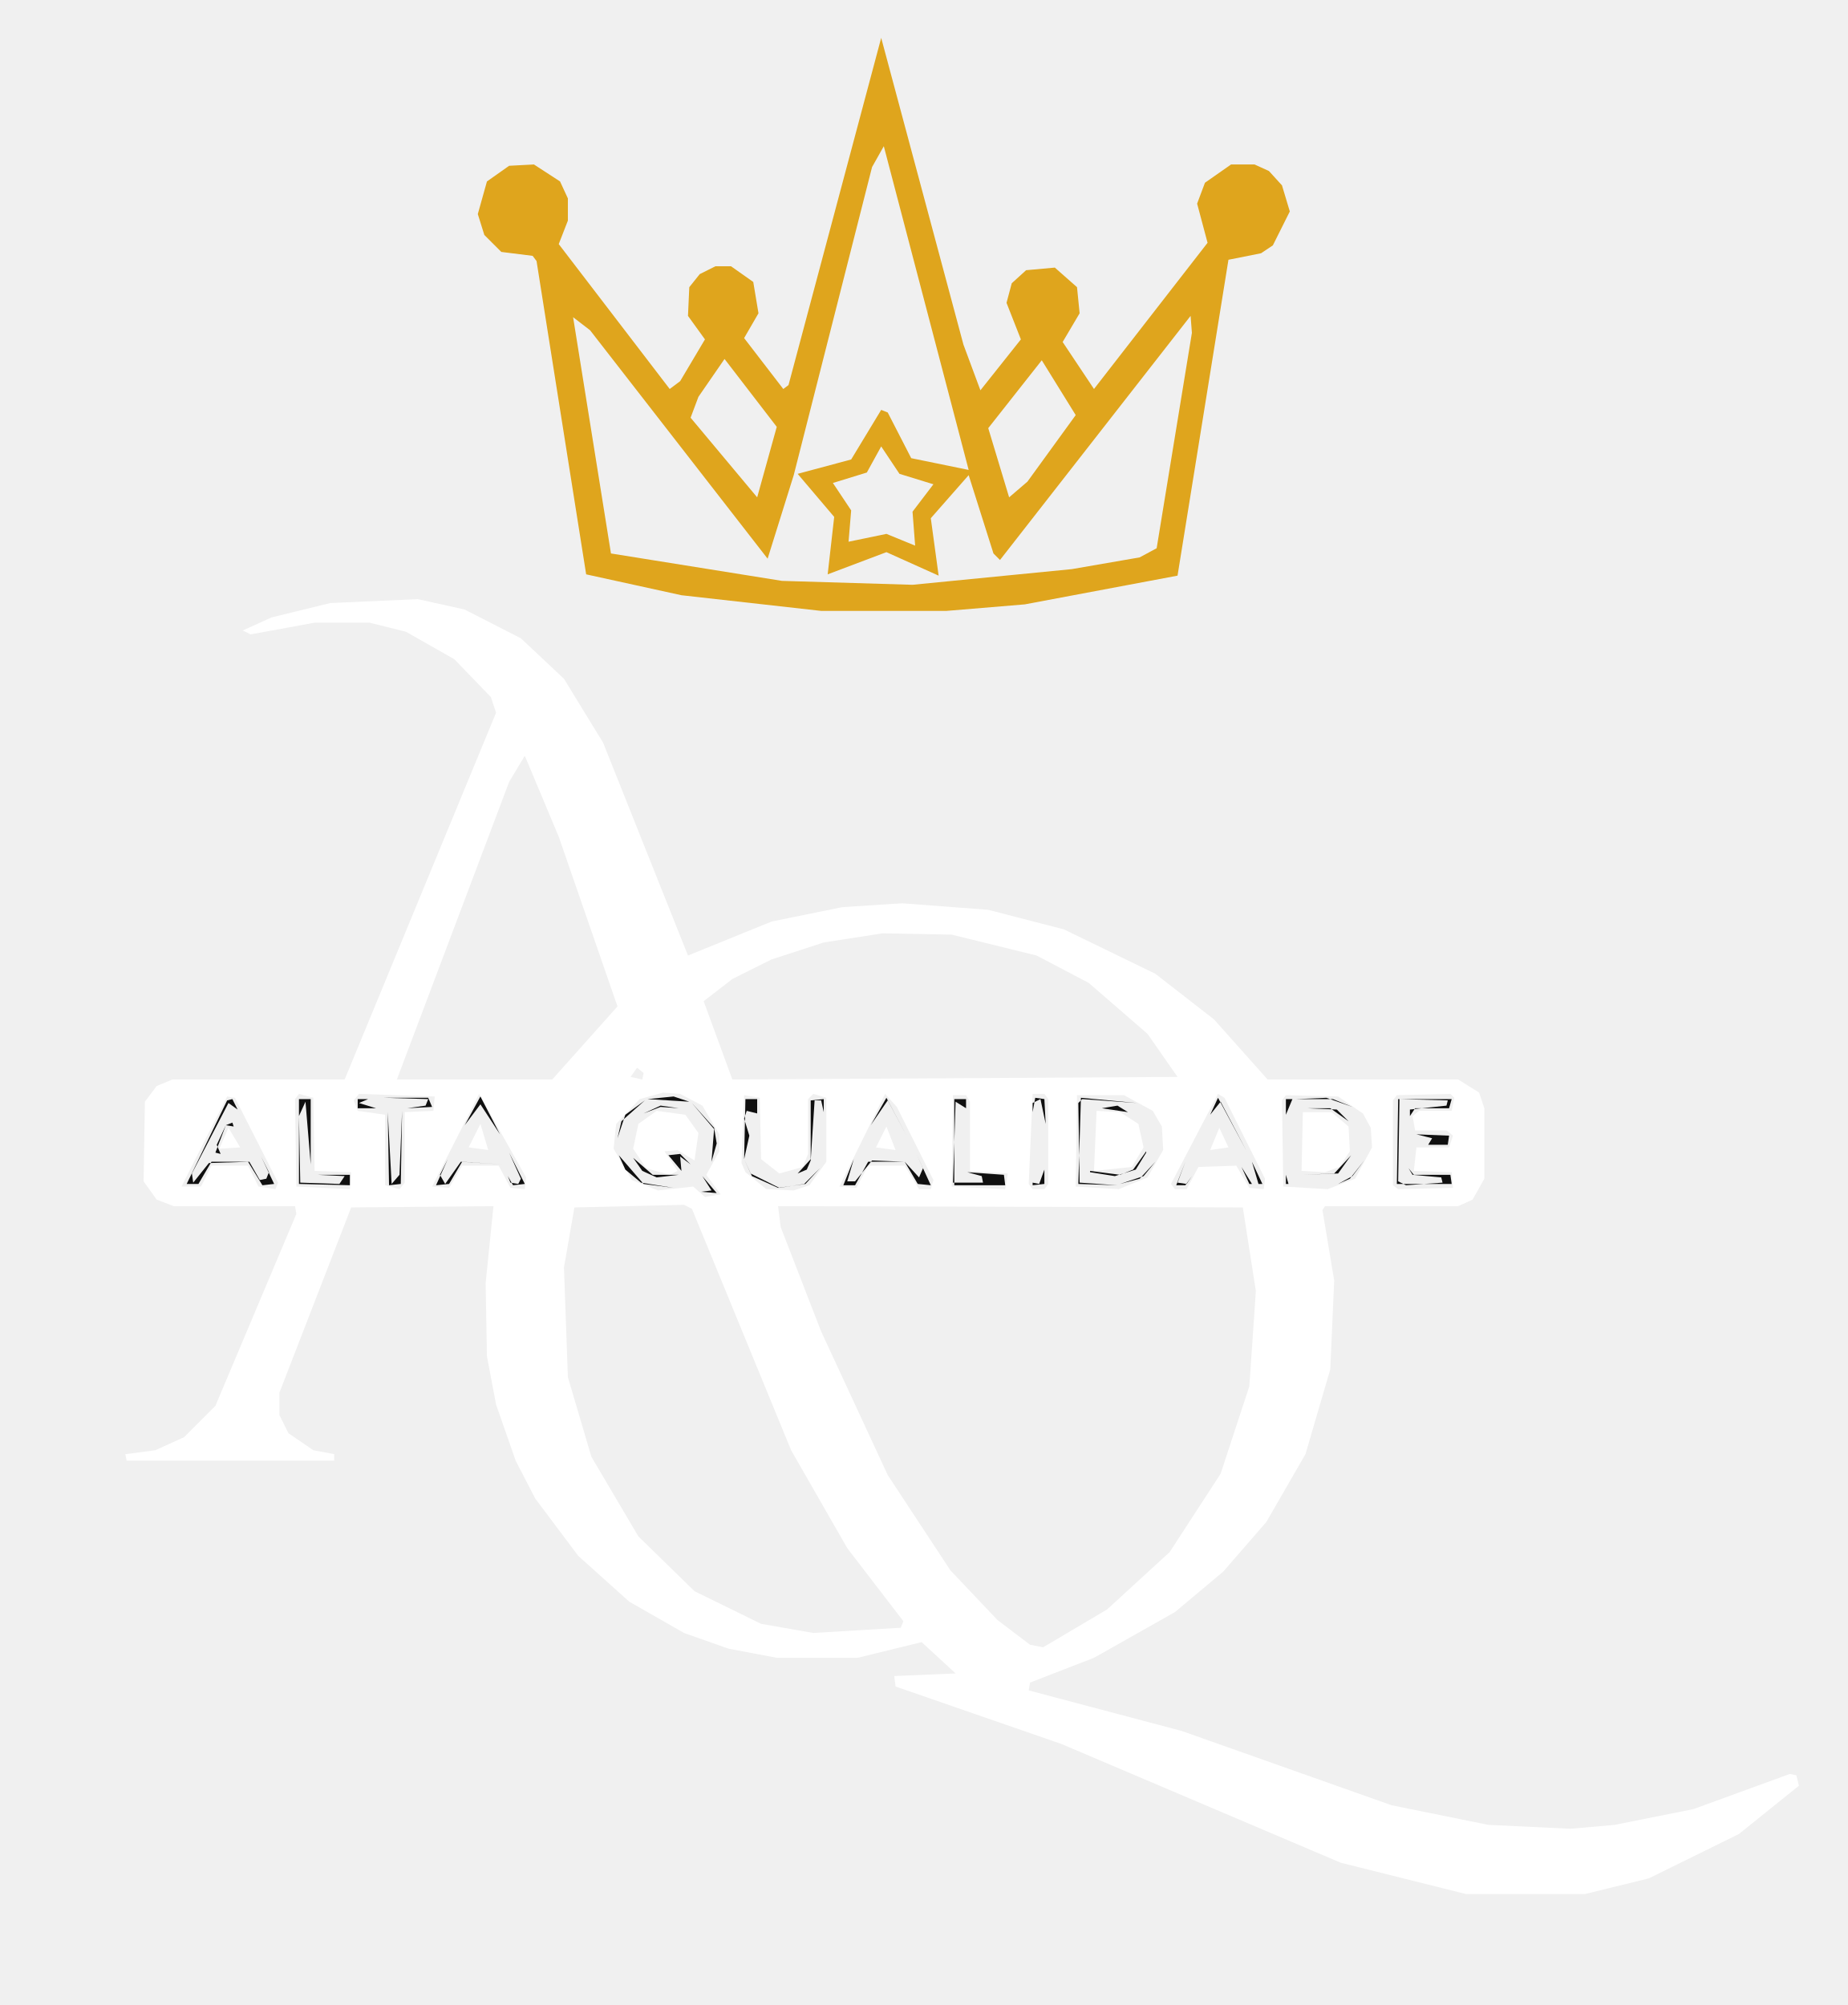
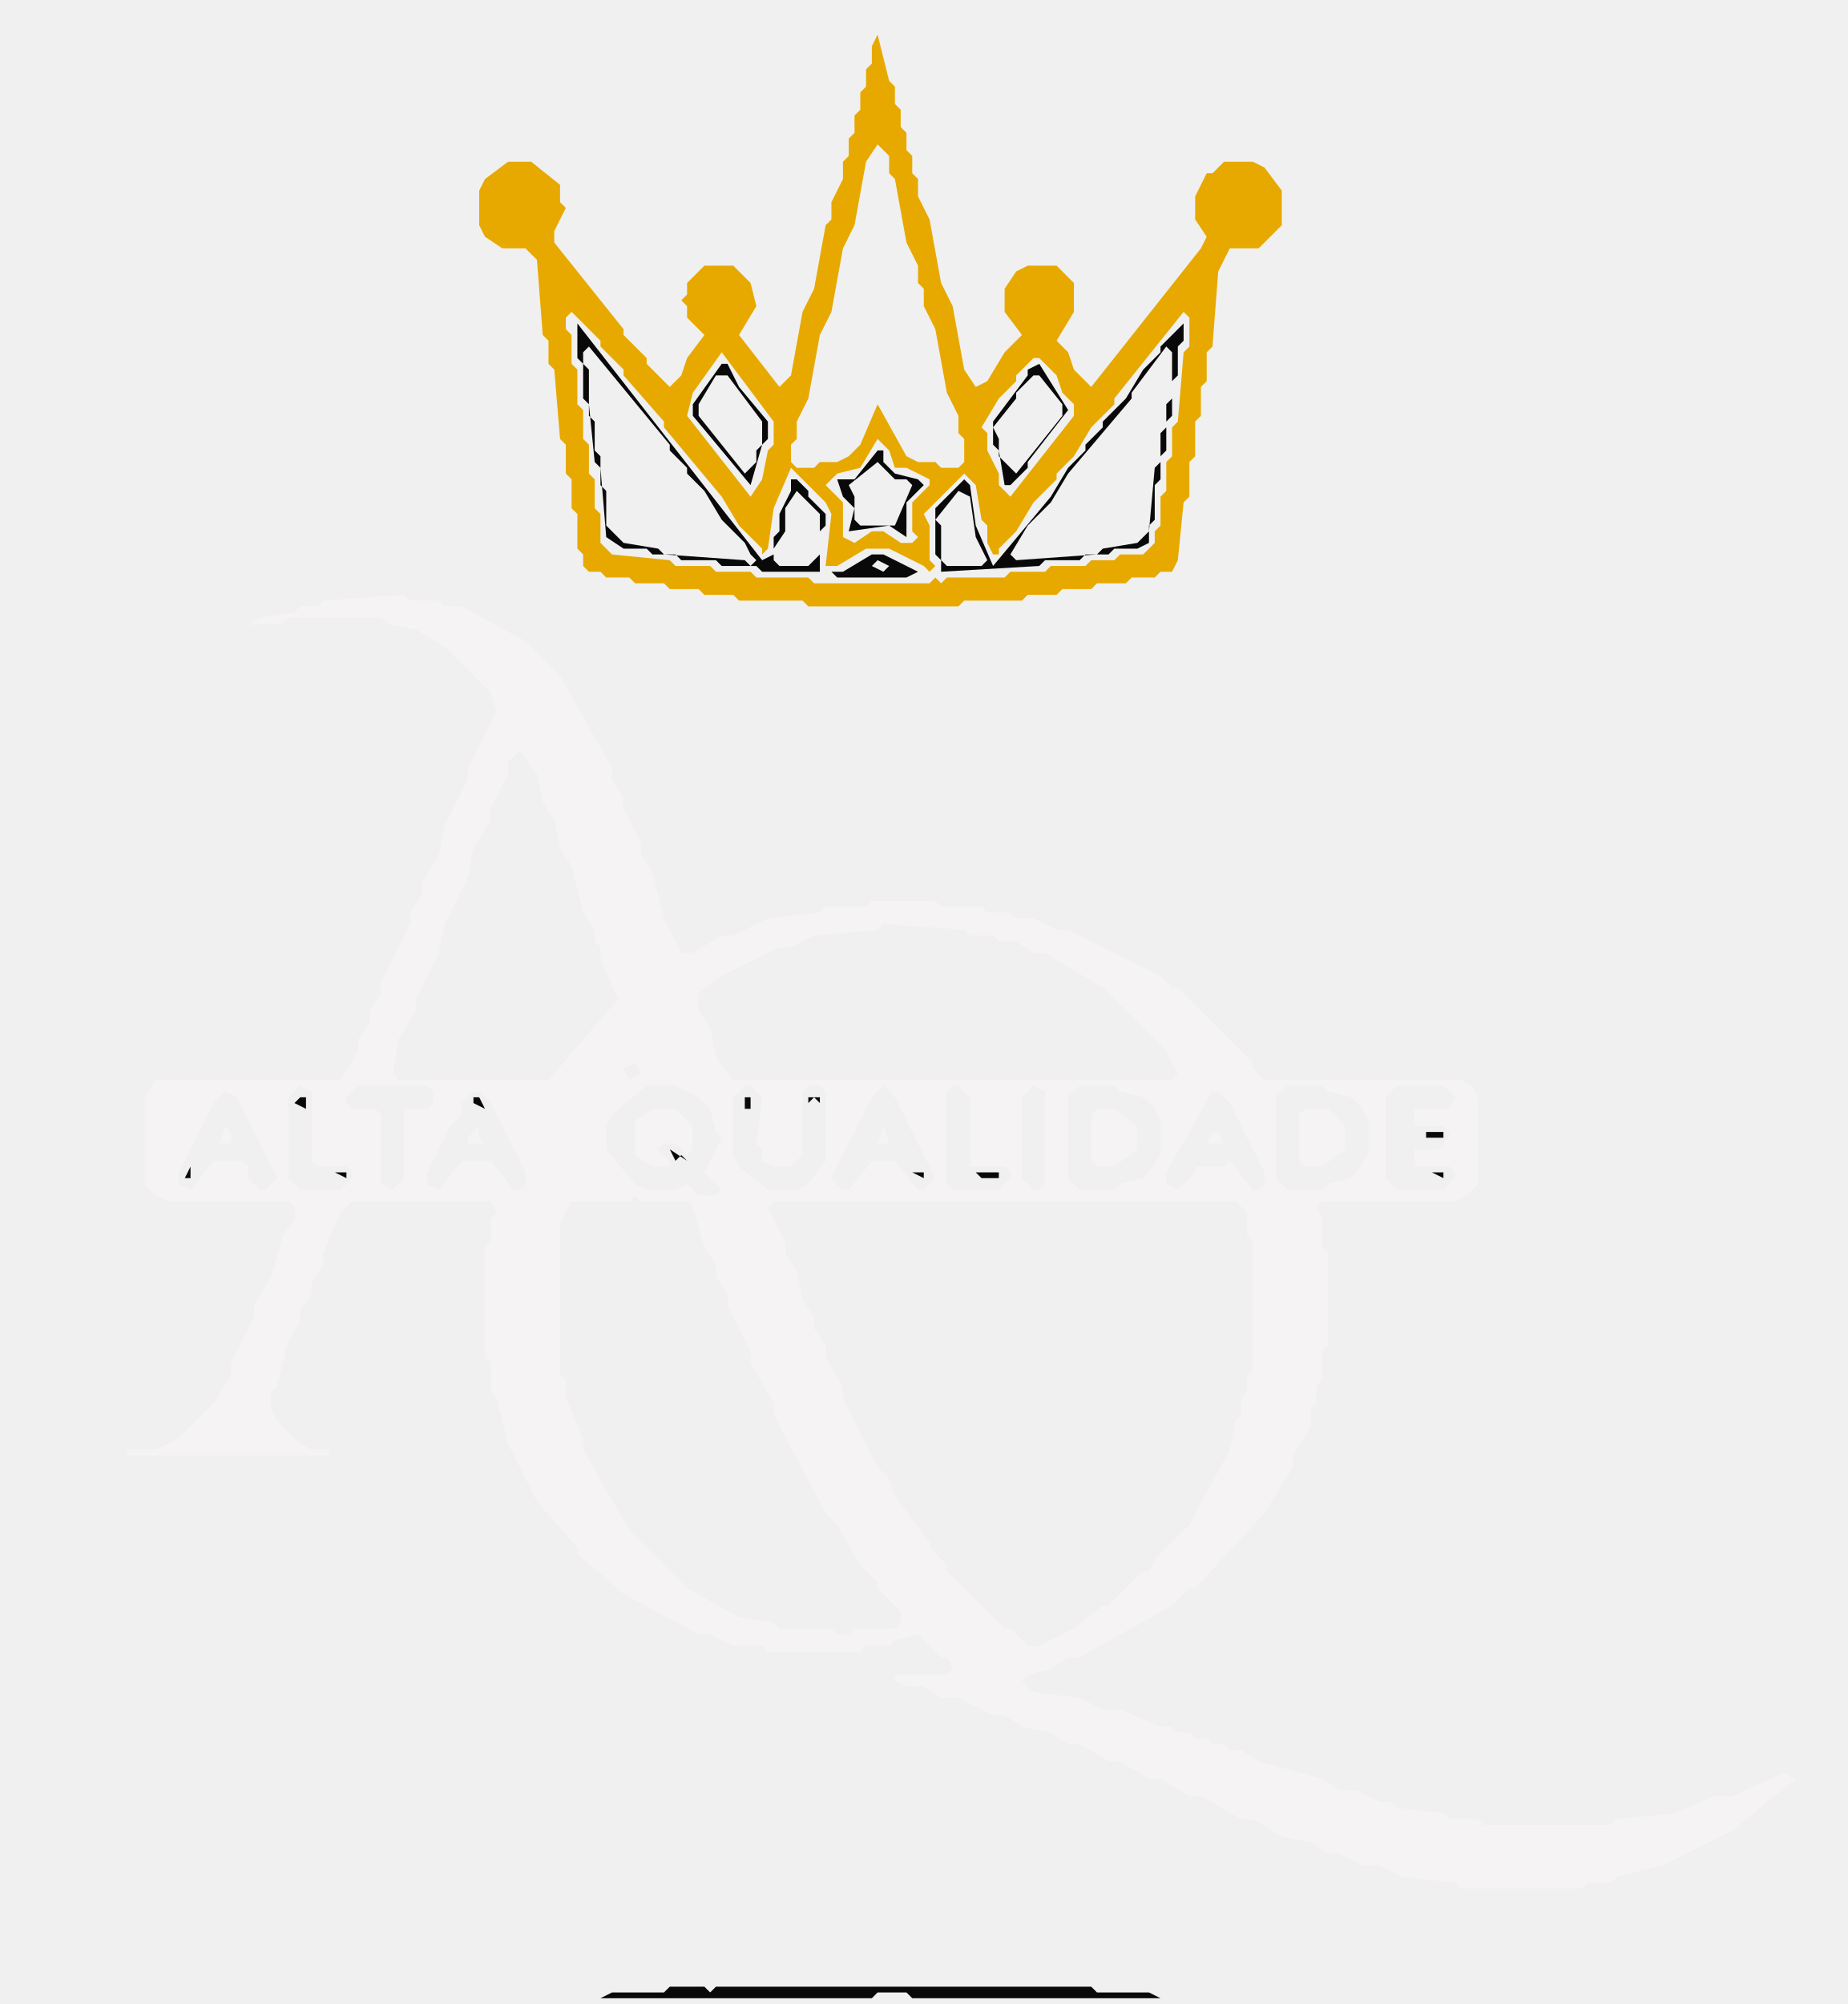
- <svg xmlns="http://www.w3.org/2000/svg" viewBox="0 0 1415 1536" role="img" aria-label="AQ Alta Qualidade">
-   <path fill="#DFA51D" fill-rule="evenodd" d="M373,139 L366,164 L371,180 L384,193 L408,196 L411,200 L449,440 L522,456 L629,468 L725,468 L785,463 L902,441 L941,199 L966,194 L975,188 L988,162 L982,142 L972,131 L961,126 L943,126 L923,140 L917,156 L925,186 L838,298 L814,262 L827,240 L825,220 L808,205 L786,207 L775,217 L771,232 L782,260 L751,299 L738,264 L675,29 L604,295 L600,298 L570,259 L581,240 L577,216 L560,204 L548,204 L536,210 L528,220 L527,242 L540,260 L521,292 L513,298 L428,187 L435,169 L435,152 L429,139 L409,126 L390,127Z M675,342 L689,363 L715,371 L699,392 L701,418 L679,409 L650,415 L652,391 L638,370 L664,362Z M798,276 L824,318 L787,369 L773,381 L757,328Z M555,275 L595,327 L580,381 L529,320 L535,304Z M439,243 L452,253 L588,428 L608,364 L668,128 L677,112 L742,360 L698,351 L680,316 L675,314 L652,352 L611,363 L639,396 L634,440 L679,423 L719,441 L713,397 L742,364 L761,424 L766,429 L912,242 L913,255 L886,420 L873,427 L821,436 L699,448 L599,445 L468,424Z" />
-   <path fill="#FFFFFF" fill-rule="evenodd" d="M186,483 L192,486 L241,477 L283,477 L311,484 L348,505 L376,534 L380,546 L264,827 L132,827 L120,832 L111,844 L110,905 L120,919 L133,924 L226,924 L227,930 L165,1077 L141,1101 L119,1111 L96,1114 L97,1119 L256,1119 L256,1114 L240,1111 L221,1098 L214,1084 L214,1067 L269,925 L378,924 L372,983 L373,1039 L380,1076 L395,1119 L410,1148 L443,1192 L482,1227 L524,1251 L558,1263 L595,1270 L657,1270 L706,1258 L732,1282 L685,1284 L686,1292 L813,1336 L1027,1427 L1123,1451 L1214,1451 L1263,1439 L1332,1405 L1378,1368 L1376,1360 L1371,1359 L1297,1386 L1237,1398 L1203,1401 L1140,1398 L1066,1383 L905,1326 L788,1295 L789,1289 L838,1270 L900,1235 L937,1204 L970,1166 L1000,1114 L1019,1049 L1022,981 L1013,927 L1015,924 L1117,924 L1128,919 L1137,903 L1137,849 L1133,837 L1117,827 L971,827 L930,781 L885,746 L815,712 L757,697 L691,692 L645,695 L591,706 L527,732 L462,569 L432,520 L399,489 L356,467 L320,459 L253,462 L208,473Z M596,924 L952,925 L962,989 L957,1062 L935,1129 L896,1189 L848,1233 L799,1262 L789,1260 L764,1241 L728,1203 L680,1130 L629,1020 L598,940Z M440,925 L524,923 L530,926 L606,1111 L649,1186 L692,1242 L690,1247 L623,1251 L583,1244 L532,1219 L489,1177 L453,1116 L435,1055 L432,971Z M730,839 L740,839 L743,844 L743,897 L772,899 L770,911 L729,909Z M174,840 L180,841 L213,906 L211,911 L198,909 L190,893 L162,893 L154,909 L139,909Z M175,864 L168,880 L184,879Z M1070,839 L1111,838 L1114,841 L1112,851 L1087,851 L1082,855 L1084,866 L1108,866 L1113,870 L1110,879 L1085,879 L1083,897 L1112,898 L1113,910 L1071,911 L1067,908 L1067,843Z M985,839 L1025,840 L1044,853 L1050,864 L1051,879 L1038,903 L1017,911 L983,909 L982,843Z M998,852 L997,897 L1015,898 L1026,894 L1034,882 L1033,863 L1020,852Z M933,838 L938,841 L969,903 L968,911 L957,910 L947,893 L918,894 L909,911 L900,911 L897,907Z M934,864 L927,881 L941,879Z M825,839 L861,839 L883,851 L890,863 L891,881 L879,902 L857,911 L824,909Z M840,851 L838,897 L867,894 L876,879 L872,861 L858,852Z M791,838 L800,838 L803,842 L803,907 L800,911 L791,911 L788,907Z M678,838 L687,848 L715,904 L713,911 L704,911 L693,893 L665,893 L656,910 L643,909Z M679,863 L671,879 L686,881Z M570,839 L582,841 L583,888 L597,899 L615,894 L619,884 L619,842 L623,838 L633,841 L633,890 L620,908 L608,912 L587,911 L571,898 L568,891Z M367,838 L403,902 L402,911 L391,910 L382,893 L354,893 L344,910 L331,909Z M368,861 L359,879 L374,881Z M275,838 L333,840 L332,851 L310,852 L310,906 L306,911 L295,908 L295,854 L274,851 L271,843Z M229,838 L240,841 L241,897 L269,898 L268,911 L227,909 L226,842Z M490,842 L508,837 L521,838 L538,847 L551,869 L551,882 L541,900 L552,915 L540,917 L531,909 L504,912 L484,904 L470,880 L472,861Z M503,851 L489,861 L485,880 L495,895 L513,900 L519,897 L509,882 L519,881 L532,889 L535,868 L525,854Z M488,818 L493,822 L492,827 L483,825Z M539,767 L561,750 L591,735 L631,722 L676,715 L729,716 L794,732 L834,753 L879,792 L902,825 L561,827Z M402,579 L428,641 L473,771 L423,827 L304,827 L390,599Z" />
-   <path fill="#101010" fill-rule="evenodd" d="M540,898 L538,901 L545,912 L537,913 L549,914 L538,901Z M800,896 L796,907 L791,906 L791,897 L791,908 L800,907Z M951,894 L957,907 L967,907 L959,890 L964,907 L959,907Z M908,890 L901,908 L908,908 L913,901 L909,907 L902,906Z M885,890 L876,901 L858,907 L873,903Z M1045,889 L1036,901 L1025,907 L987,907 L985,900 L985,907 L1025,907 L1034,903Z M334,908 L344,907 L354,890 L385,892 L353,890 L341,907 L337,900 L343,888Z M485,887 L492,897 L503,902 L520,900 L500,900Z M1035,885 L1022,899 L998,900 L1025,899Z M474,885 L479,896 L491,906 L516,910 L493,907Z M702,884 L707,895 L704,902 L693,890 L668,889 L655,905 L649,905 L654,888 L646,908 L655,908 L665,890 L693,890 L703,907 L713,908Z M512,885 L522,897 L521,886 L529,892 L536,888 L529,892 L521,884Z M390,883 L399,903 L397,907 L391,906 L389,901 L393,908 L402,907Z M1084,877 L1109,877 L1110,870 L1085,869 L1097,872 L1094,877Z M178,860 L179,863 L173,862 L165,883 L169,884 L166,877 L173,862Z M835,859 L835,898 L854,901 L870,896 L878,883 L878,869 L878,882 L868,896 L858,900 L835,897Z M308,851 L306,900 L300,907 L297,852 L298,908 L307,907Z M1001,849 L1019,849 L1033,859 L1024,850Z M864,852 L856,847 L844,849Z M520,849 L506,847 L493,853 L506,848Z M530,845 L547,865 L545,890 L549,876 L547,864Z M494,843 L479,854 L473,872 L476,859Z M990,842 L985,842 L985,854Z M731,842 L731,908 L770,908 L769,900 L741,898 L752,901 L753,906 L730,906 L732,844 L740,849 L740,855 L740,842Z M631,842 L621,843 L621,888 L611,899 L618,896 L621,889 L624,843 L629,843 L631,852Z M174,843 L143,907 L152,907 L162,890 L190,890 L201,908 L210,907 L200,886 L206,898 L204,903 L199,904 L191,890 L160,891 L148,906 L147,899 L175,845 L182,850 L195,876 L178,842Z M1071,842 L1070,907 L1112,907 L1111,900 L1083,900 L1079,895 L1082,900 L1104,902 L1105,906 L1077,908 L1071,905 L1072,842 L1109,843 L1108,847 L1080,850 L1080,855 L1084,849 L1110,849 L1112,842Z M993,842 L1021,842 L1036,848 L1047,864 L1046,887 L1047,864 L1036,848 L1016,841Z M933,841 L927,854 L935,844 L955,882Z M828,841 L826,907 L856,908 L827,906 L826,845 L829,842 L871,845Z M793,841 L791,852 L791,845 L797,842 L801,861 L800,842Z M679,841 L667,862 L680,843 L695,871Z M571,842 L570,888 L576,901 L596,910 L617,907 L628,895 L616,907 L597,910 L575,899 L570,888 L574,870 L570,857 L572,851 L580,853 L580,876 L580,842Z M294,841 L328,842 L326,847 L312,849 L331,848 L328,841Z M274,842 L274,849 L288,849 L275,845 L282,842Z M229,842 L229,907 L268,908 L268,900 L243,900 L264,901 L260,907 L230,906 L229,855 L234,844 L238,892 L238,842Z M496,842 L528,844 L516,840Z M368,840 L356,862 L368,846 L383,869Z" />
+ <svg xmlns="http://www.w3.org/2000/svg" viewBox="0 0 320 347" role="img" aria-label="AQ Alta Qualidade">
+   <path fill="#E7A900" fill-rule="evenodd" d="M84,31 L83,33 L83,39 L84,41 L87,43 L91,43 L93,45 L94,58 L95,59 L95,63 L96,64 L97,76 L98,77 L98,82 L99,83 L99,88 L100,89 L100,95 L101,96 L101,98 L102,99 L104,99 L105,100 L109,100 L110,101 L115,101 L116,102 L121,102 L122,103 L127,103 L128,104 L139,104 L140,105 L166,105 L167,104 L177,104 L178,103 L183,103 L184,102 L189,102 L190,101 L195,101 L196,100 L200,100 L201,99 L203,99 L204,97 L205,87 L206,86 L206,80 L207,79 L207,73 L208,72 L208,67 L209,66 L209,61 L210,60 L211,47 L213,43 L218,43 L222,39 L222,33 L219,29 L217,28 L212,28 L210,30 L209,30 L207,34 L207,38 L209,41 L208,43 L189,67 L186,64 L185,61 L183,59 L186,54 L186,49 L183,46 L178,46 L176,47 L174,50 L174,54 L177,58 L174,61 L171,66 L169,67 L167,64 L165,53 L163,49 L161,38 L159,34 L159,31 L158,30 L158,27 L157,26 L157,23 L156,22 L156,19 L155,18 L155,15 L154,14 L152,6 L151,8 L151,11 L150,12 L150,15 L149,16 L149,19 L148,20 L148,23 L147,24 L147,27 L146,28 L146,31 L144,35 L144,38 L143,39 L141,50 L139,54 L137,65 L135,67 L128,58 L131,53 L130,49 L127,46 L122,46 L119,49 L119,51 L118,52 L119,53 L119,55 L122,58 L119,62 L118,65 L116,67 L112,63 L112,62 L108,58 L108,57 L96,42 L96,40 L98,36 L97,35 L97,32 L92,28 L88,28ZM152,76 L154,78 L155,81 L157,81 L161,83 L161,84 L158,87 L158,92 L159,93 L158,94 L156,94 L153,92 L151,92 L148,94 L146,93 L146,87 L143,84 L145,82 L149,81ZM180,62 L183,65 L184,68 L186,70 L186,72 L175,86 L173,84 L173,82 L171,78 L171,75 L170,74 L173,69 L176,66 L176,65 L179,62ZM125,61 L134,73 L134,77 L133,78 L132,83 L130,86 L119,72 L120,68ZM205,54 L206,55 L206,60 L205,61 L204,73 L203,74 L203,79 L202,80 L202,85 L201,86 L201,91 L200,92 L200,94 L198,96 L194,96 L193,97 L189,97 L188,98 L182,98 L181,99 L175,99 L174,100 L164,100 L163,101 L161,99 L162,98 L161,97 L161,91 L160,89 L167,82 L169,84 L170,90 L171,91 L171,94 L172,96 L173,96 L173,95 L176,92 L179,87 L183,83 L183,82 L186,79 L189,74 L193,70 L193,69ZM98,55 L99,54 L104,59 L104,60 L108,64 L108,65 L115,73 L115,74 L125,86 L128,91 L132,95 L132,96 L133,95 L134,88 L137,81 L143,87 L144,89 L143,98 L145,98 L150,95 L154,95 L160,98 L162,100 L161,101 L141,101 L140,100 L131,100 L130,99 L124,99 L123,98 L117,98 L116,97 L106,96 L104,94 L104,89 L103,88 L103,83 L102,82 L102,77 L101,76 L101,71 L100,70 L100,64 L99,63 L99,58 L98,57ZM152,25 L154,27 L154,30 L155,31 L157,42 L159,46 L159,49 L160,50 L160,53 L162,57 L164,68 L166,72 L166,75 L167,76 L167,80 L166,81 L163,81 L162,80 L159,80 L157,79 L152,70 L149,77 L147,79 L145,80 L142,80 L141,81 L138,81 L137,80 L137,77 L138,76 L138,73 L140,69 L142,58 L144,54 L146,43 L148,39 L150,28Z" />
+   <path fill="#F5F3F3" fill-rule="evenodd" d="M209,198 L212,198 L211,196 L210,196ZM153,195 L152,198 L154,198ZM83,195 L81,197 L81,198 L84,198 L83,197ZM39,195 L38,198 L40,198 L40,196ZM226,192 L225,193 L225,201 L226,202 L229,202 L233,199 L233,195 L230,192ZM190,192 L189,193 L189,201 L190,202 L193,202 L197,199 L197,195 L193,192ZM113,192 L110,194 L110,200 L113,202 L116,202 L116,201 L114,199 L115,198 L117,198 L119,200 L120,199 L120,195 L117,192ZM42,109 L44,108 L49,108 L50,107 L66,107 L67,108 L72,109 L77,112 L85,120 L86,123 L81,133 L81,135 L77,143 L76,148 L73,153 L73,155 L71,158 L71,160 L66,170 L66,172 L64,175 L64,177 L62,180 L62,182 L59,187 L27,187 L25,190 L25,205 L27,207 L29,208 L50,208 L51,209 L51,211 L49,214 L47,221 L44,226 L44,228 L40,236 L40,238 L37,243 L31,249 L27,251 L22,251 L22,252 L57,252 L57,251 L54,251 L52,250 L48,246 L47,244 L47,241 L48,240 L50,232 L52,229 L52,227 L54,224 L54,222 L56,219 L56,217 L59,210 L61,208 L85,208 L86,210 L85,211 L85,215 L84,216 L84,235 L85,236 L85,241 L86,242 L88,250 L93,260 L100,268 L100,269 L108,276 L121,283 L123,283 L127,285 L132,285 L133,286 L149,286 L150,285 L154,285 L155,284 L159,283 L163,287 L164,287 L165,289 L164,290 L155,290 L155,291 L157,292 L160,292 L163,294 L166,294 L172,297 L174,297 L177,299 L182,300 L185,302 L187,302 L192,305 L194,305 L199,308 L201,308 L206,311 L208,311 L215,315 L217,315 L222,318 L227,319 L230,321 L232,321 L236,323 L239,323 L243,325 L252,326 L253,327 L274,327 L275,326 L279,326 L280,325 L288,323 L300,317 L311,308 L309,307 L300,311 L297,311 L290,314 L280,315 L279,316 L257,316 L256,315 L251,315 L250,314 L242,313 L241,312 L239,312 L235,310 L232,310 L229,308 L218,305 L215,303 L213,303 L212,302 L210,302 L209,301 L207,301 L206,300 L204,300 L203,299 L201,299 L194,296 L191,296 L187,294 L179,293 L177,291 L178,290 L182,289 L185,287 L187,287 L203,278 L206,275 L207,275 L219,262 L224,254 L224,252 L227,247 L227,244 L228,243 L228,240 L229,239 L229,234 L230,233 L230,217 L229,216 L229,211 L228,209 L229,208 L252,208 L254,207 L256,205 L256,190 L255,188 L253,187 L219,187 L217,185 L217,184 L204,171 L203,171 L201,169 L185,161 L183,161 L179,159 L176,159 L175,158 L171,158 L170,157 L163,157 L162,156 L151,156 L150,157 L143,157 L142,158 L133,159 L127,162 L125,162 L120,165 L118,165 L115,159 L113,151 L111,148 L111,146 L108,140 L108,138 L106,135 L106,133 L97,117 L91,111 L80,105 L77,105 L76,104 L71,104 L70,103 L56,104 L55,105 L52,105 L51,106 L45,107ZM133,209 L134,208 L214,208 L216,210 L216,214 L217,215 L217,237 L216,238 L216,241 L215,242 L215,245 L214,246 L213,251 L206,264 L200,270 L199,272 L198,272 L192,278 L191,278 L186,282 L180,285 L178,285 L175,282 L174,282 L164,272 L164,271 L161,268 L161,267 L155,259 L154,256 L152,254 L146,242 L146,240 L143,235 L143,233 L141,230 L141,228 L139,225 L138,220 L136,217 L136,215ZM99,208 L109,208 L110,207 L111,208 L119,208 L120,209 L122,216 L124,219 L124,221 L126,224 L126,226 L130,234 L130,236 L134,243 L134,245 L143,262 L145,264 L149,271 L152,274 L152,275 L156,279 L156,281 L155,282 L148,282 L147,283 L145,283 L144,282 L135,282 L134,281 L128,280 L119,275 L109,265 L101,251 L101,249 L98,242 L98,239 L97,238 L97,212ZM210,189 L211,189 L213,191 L219,203 L219,205 L218,206 L217,206 L213,201 L212,202 L207,202 L207,203 L204,206 L202,205 L202,203ZM82,189 L83,189 L85,191 L91,203 L91,205 L90,206 L89,206 L85,201 L80,201 L76,206 L74,205 L74,203 L78,195 L80,193 L80,191ZM39,189 L41,190 L48,204 L46,206 L45,206 L43,204 L43,202 L42,201 L37,201 L33,206 L31,205 L31,203 L37,191ZM242,188 L250,188 L252,190 L251,192 L245,192 L245,195 L250,195 L251,196 L251,197 L249,199 L245,199 L245,202 L251,202 L252,203 L252,204 L250,206 L242,206 L240,204 L240,190ZM223,188 L229,188 L230,189 L234,190 L236,192 L237,194 L237,200 L234,204 L230,205 L229,206 L223,206 L221,204 L221,190ZM187,188 L193,188 L194,189 L198,190 L200,192 L201,194 L201,200 L198,204 L194,205 L193,206 L187,206 L185,204 L185,190ZM179,188 L181,189 L181,205 L180,206 L179,206 L177,204 L177,190ZM165,188 L166,188 L168,190 L168,202 L174,202 L175,203 L175,204 L173,206 L165,206 L164,205 L164,189ZM153,188 L155,190 L162,204 L160,206 L159,206 L155,201 L151,201 L147,206 L146,206 L144,204 L151,190ZM129,188 L130,188 L132,190 L131,198 L132,199 L132,201 L134,202 L137,202 L139,200 L139,189 L140,188 L142,188 L143,189 L143,201 L140,205 L138,206 L133,206 L128,202 L127,200 L127,190ZM106,193 L112,188 L117,188 L121,190 L123,192 L124,196 L125,197 L122,203 L125,206 L124,207 L121,207 L119,205 L117,206 L112,206 L110,205 L105,199 L105,195ZM62,188 L74,188 L75,189 L75,191 L74,192 L70,192 L70,204 L68,206 L66,205 L66,193 L65,192 L61,192 L60,191 L60,190ZM52,188 L54,189 L54,201 L55,202 L60,202 L61,203 L61,204 L59,206 L52,206 L50,204 L50,190ZM108,185 L110,184 L111,186 L109,187ZM121,172 L125,169 L135,164 L137,164 L141,162 L152,161 L153,160 L167,161 L168,162 L172,162 L173,163 L176,163 L179,165 L181,165 L191,171 L202,182 L204,186 L203,187 L127,187 L124,183 L123,178 L121,175ZM90,130 L93,134 L94,139 L96,142 L97,147 L99,150 L101,158 L103,161 L103,163 L104,164 L104,166 L107,173 L95,187 L69,187 L68,186 L69,180 L72,175 L72,173 L76,165 L77,160 L81,152 L82,147 L85,142 L85,140 L88,134 L88,132Z" />
+   <path fill="#090909" fill-rule="evenodd" d="M104,346 L151,346 L152,345 L157,345 L158,346 L201,346 L199,345 L190,345 L189,344 L124,344 L123,345 L122,344 L116,344 L115,345 L106,345ZM245,203 L248,203 L250,204 L250,203ZM169,203 L170,204 L173,204 L173,203ZM158,203 L160,204 L160,203ZM55,203 L58,203 L60,204 L60,203ZM33,202 L32,204 L33,204ZM199,201 L198,202 L197,201 L196,202 L197,203ZM196,202 L197,201 L198,202 L197,203ZM116,199 L117,201 L118,200 L119,201ZM247,196 L247,197 L250,197 L250,196ZM119,192 L120,193 L121,192 L122,193 L120,191ZM119,192 L120,191 L121,192 L120,193ZM142,190 L140,190 L140,196 L140,191 L141,190 L142,191ZM129,190 L129,192 L130,192 L130,190ZM82,190 L82,191 L84,192 L83,190ZM52,190 L51,191 L53,192 L53,200 L53,190ZM144,99 L145,100 L157,100 L159,99 L153,96 L151,96 L146,99ZM151,98 L152,97 L154,98 L153,99ZM152,78 L148,83 L145,83 L146,86 L148,88 L147,92 L154,91 L157,93 L157,87 L160,84 L159,83 L155,82 L153,80 L153,78ZM152,80 L155,83 L157,83 L158,84 L155,91 L149,91 L148,90 L148,86 L147,84ZM180,63 L178,64 L178,65 L172,73 L172,77 L173,78 L174,84 L175,84 L178,81 L178,80 L185,71ZM180,65 L184,70 L184,72 L176,82 L173,79 L173,76 L172,74 L176,69 L176,68 L179,65ZM125,63 L120,70 L120,72 L130,84 L132,77 L133,76 L133,73 L128,67 L126,63ZM124,65 L126,65 L132,73 L132,77 L131,78 L131,80 L129,82 L121,72 L121,70ZM205,56 L201,60 L201,61 L198,64 L195,69 L191,73 L191,74 L188,77 L188,78 L185,81 L182,86 L172,98 L169,91 L168,84 L167,83 L162,88 L162,96 L163,97 L163,99 L180,98 L181,97 L187,97 L188,96 L192,96 L193,95 L197,95 L199,94 L199,91 L200,90 L200,84 L201,83 L201,79 L202,78 L202,73 L203,72 L203,66 L204,65 L204,60 L205,59ZM166,85 L168,86 L169,93 L171,97 L170,98 L164,98 L163,97 L163,91 L162,90ZM202,60 L203,61 L203,69 L202,70 L202,74 L201,75 L201,80 L200,81 L199,92 L197,94 L191,95 L190,96 L176,97 L175,96 L178,91 L182,87 L185,82 L196,69 L196,68ZM100,56 L100,62 L101,63 L101,69 L102,70 L103,80 L104,81 L105,93 L108,95 L112,95 L113,96 L117,96 L118,97 L124,97 L125,98 L131,98 L132,99 L142,99 L142,92 L143,91 L143,89 L140,86 L140,85 L138,83 L137,83 L137,85 L135,89 L135,92 L134,93 L134,96 L132,97ZM129,97 L130,96 L131,97 L130,98ZM138,85 L142,89 L142,96 L140,98 L135,98 L134,97 L134,95 L136,92 L136,88ZM102,60 L116,77 L116,78 L119,81 L119,82 L122,85 L125,90 L129,94 L130,96 L129,97 L115,96 L114,95 L108,94 L105,91 L105,85 L104,84 L104,79 L103,78 L103,73 L102,72 L102,64 L101,63 L101,61Z" />
</svg>
